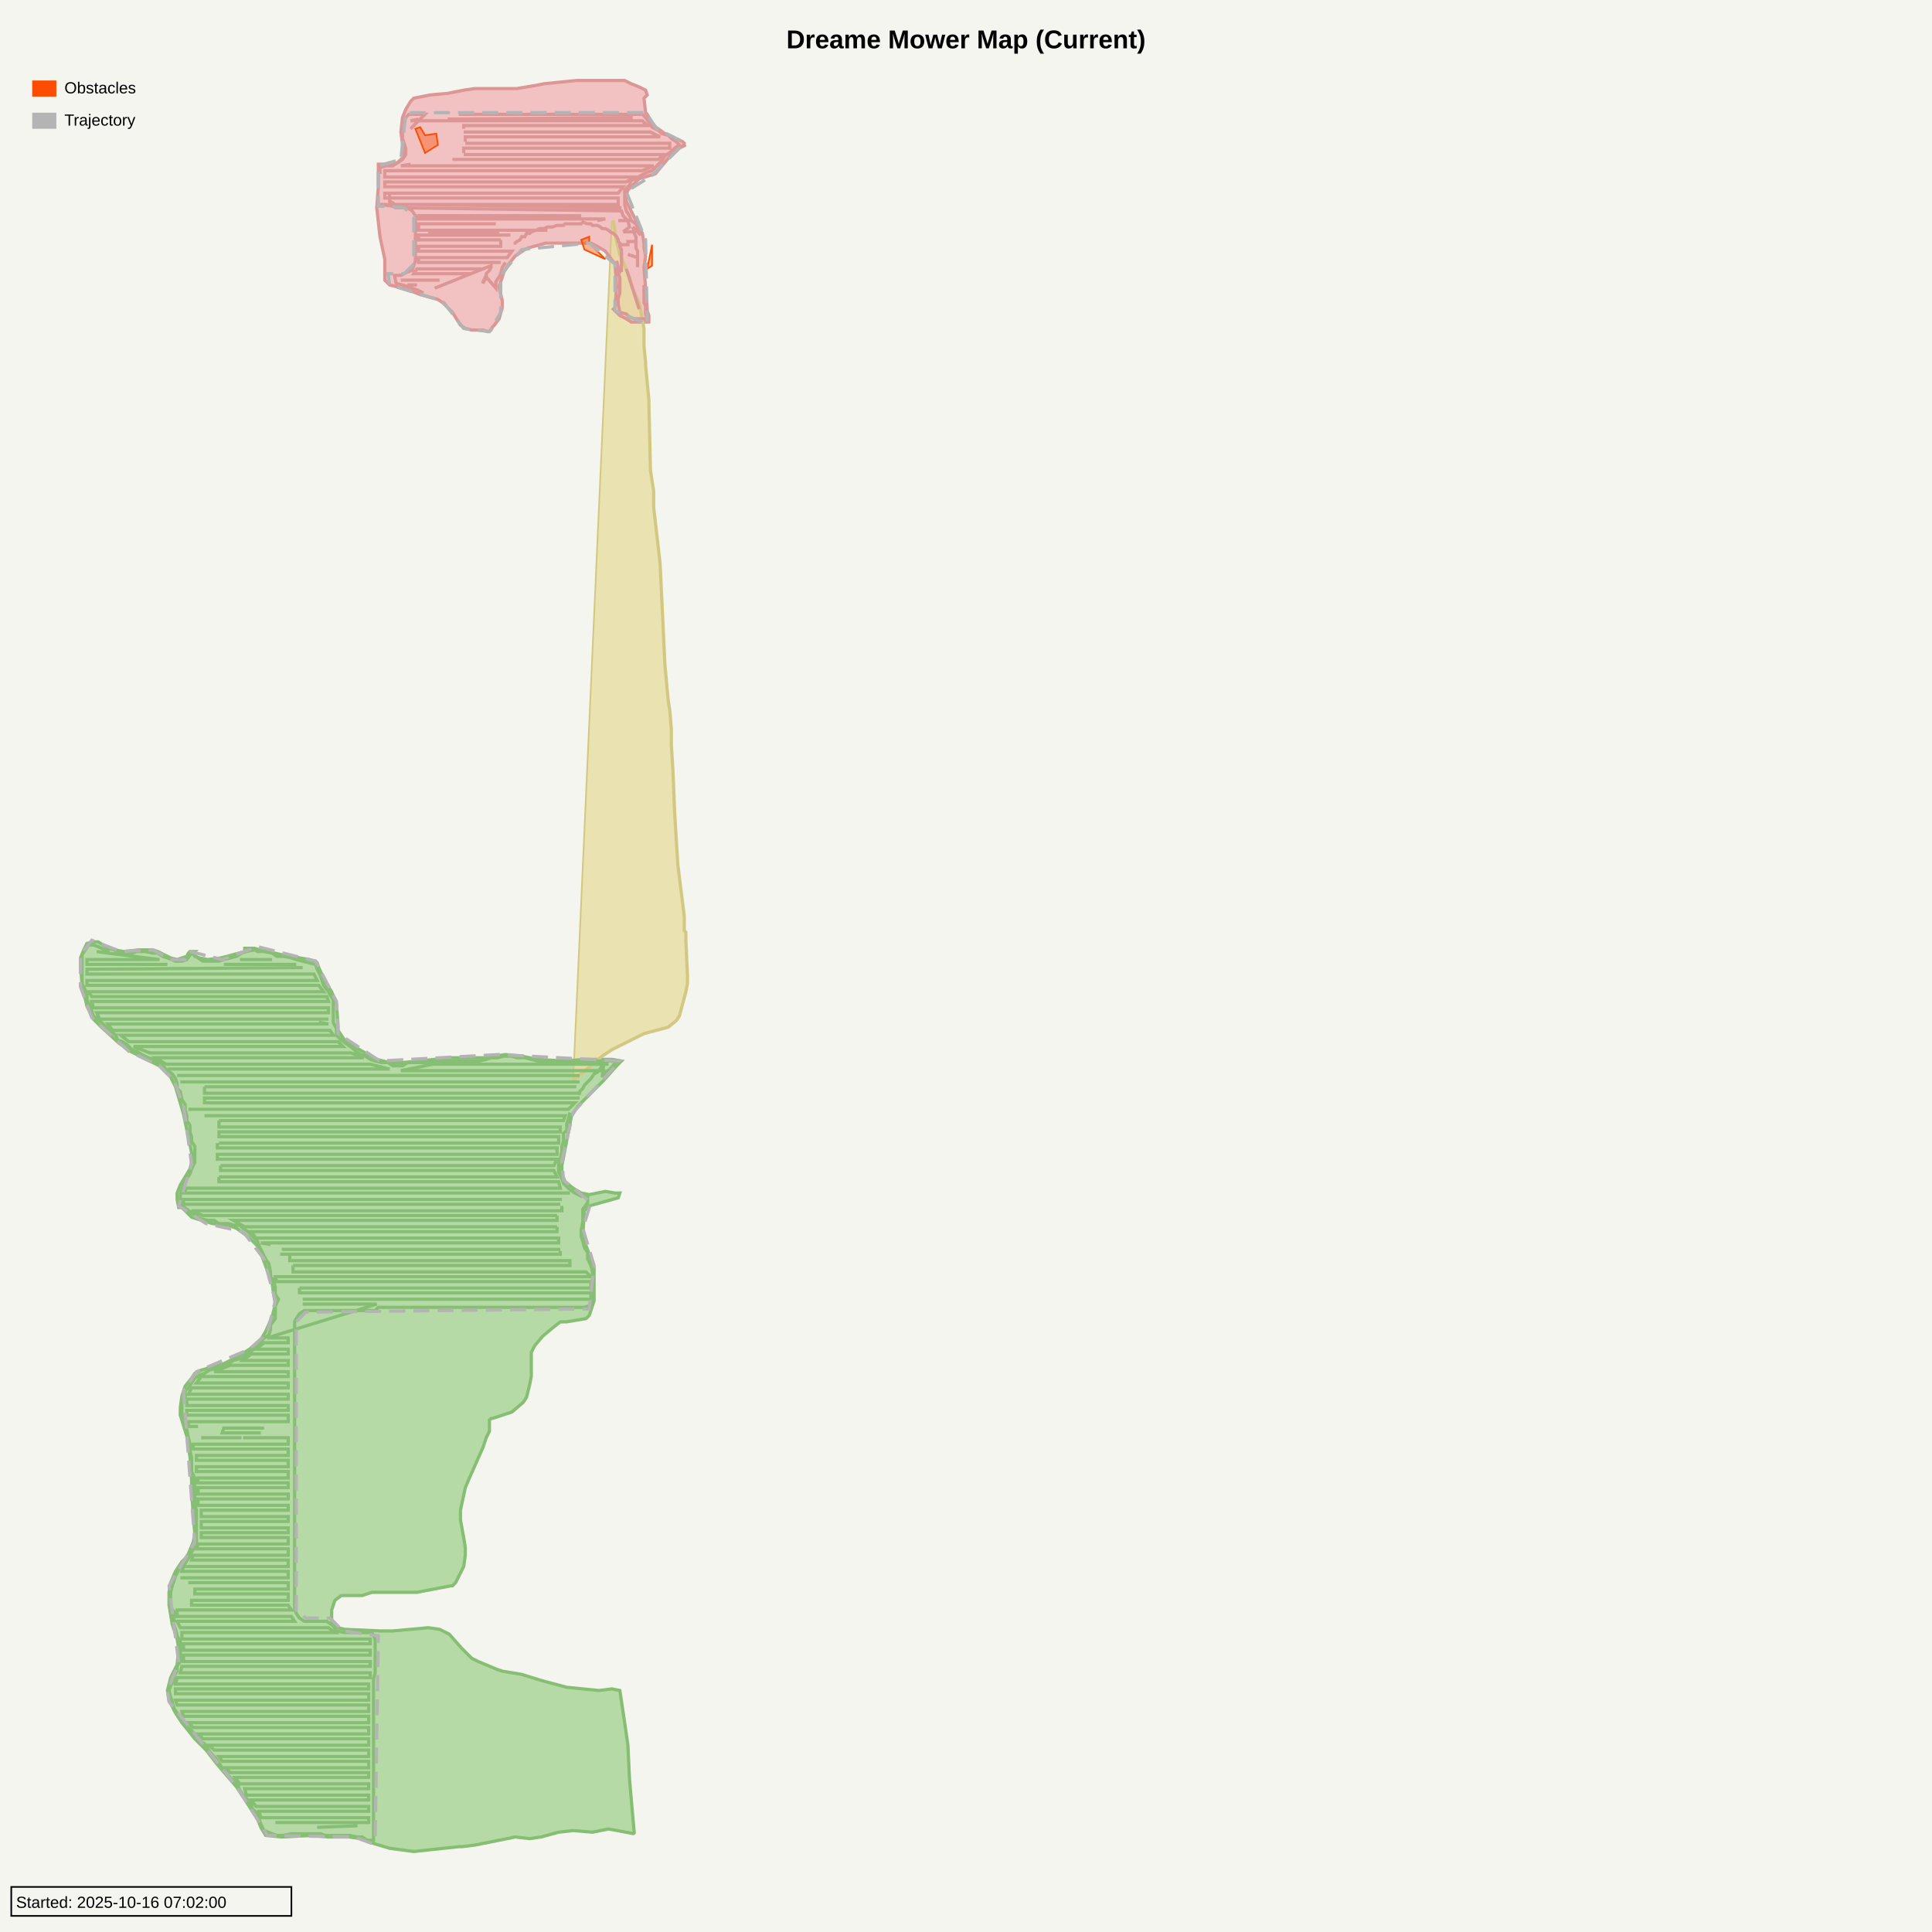
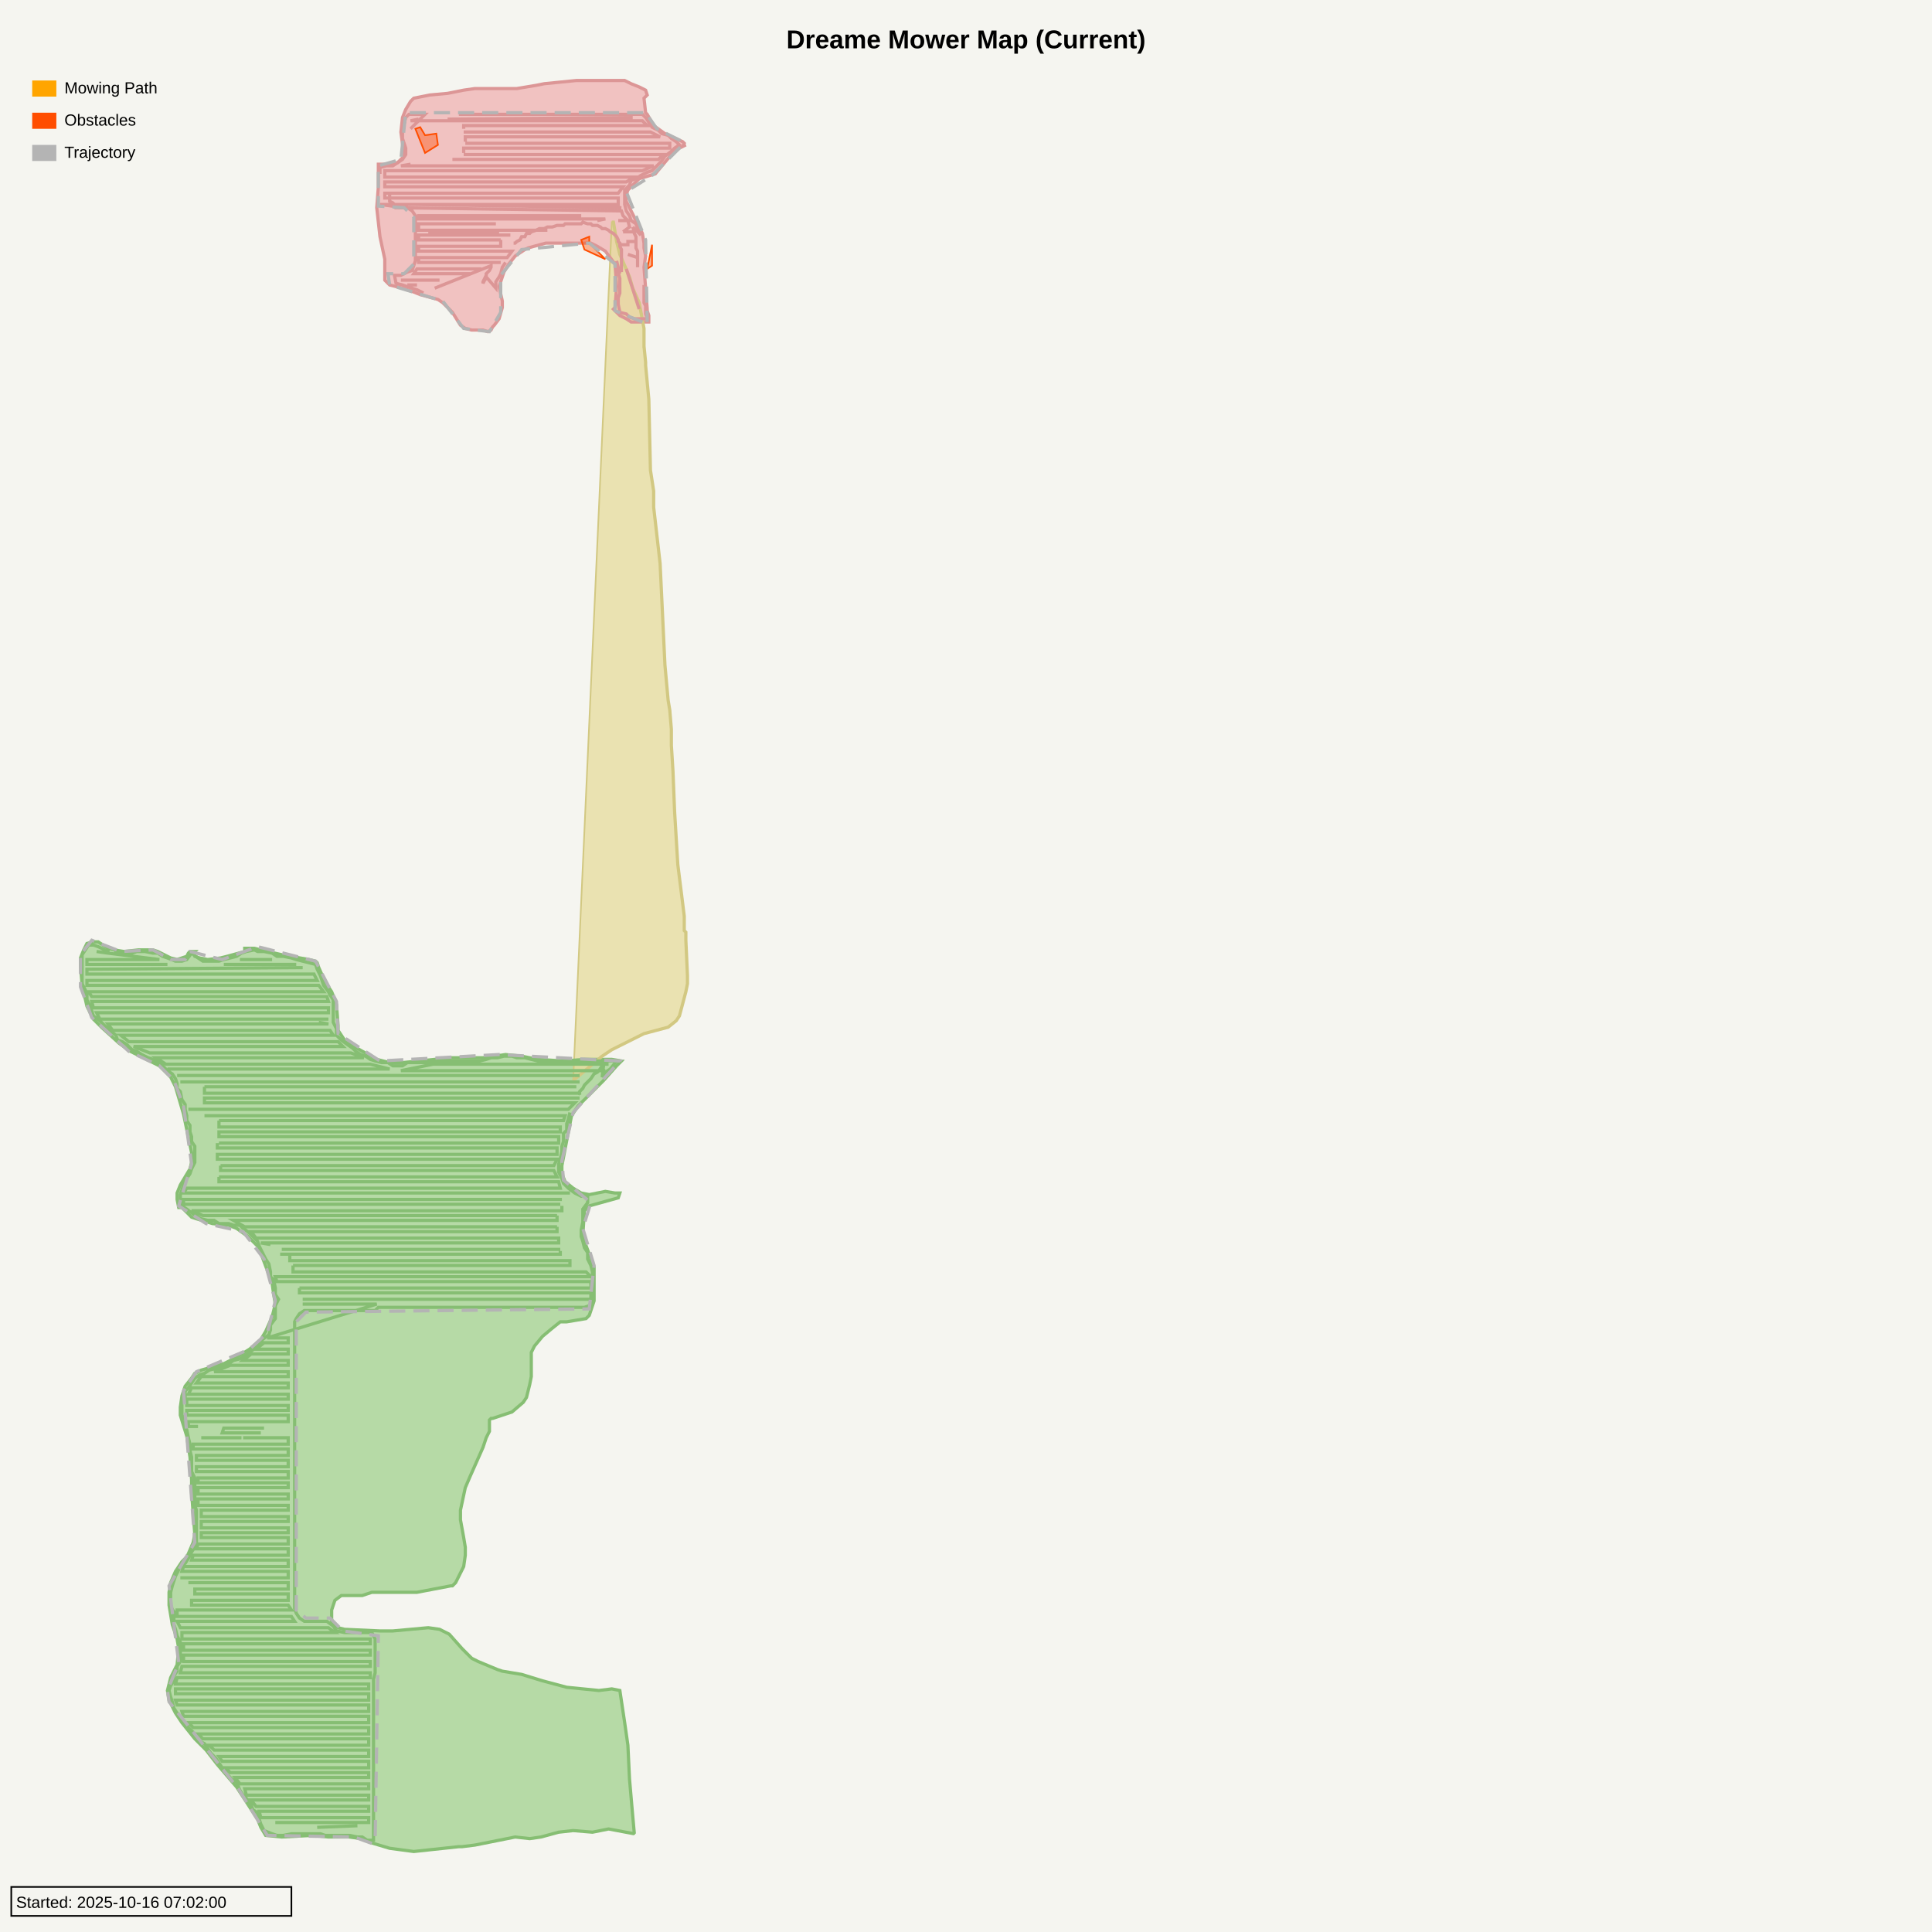
<svg xmlns="http://www.w3.org/2000/svg" width="1200" height="1200" viewBox="0 0 1200 1200">
  <rect width="100%" height="100%" fill="#f5f5f0" />
  <polygon points="394,1139 378,1136 368,1138 356,1137 347,1138 336,1141 329,1142 320,1141 295,1146 287,1147 285,1147 257,1150 242,1148 232,1145 224,1142 217,1141 204,1141 194,1140 175,1141 165,1140 162,1135 160,1130 147,1110 135,1096 128,1087 121,1080 113,1070 109,1064 105,1056 104,1050 106,1042 110,1034 111,1024 110,1018 107,1009 105,997 105,989 106,983 109,976 113,970 116,967 117,965 120,958 121,953 119,927 119,919 118,905 116,892 112,879 112,874 113,867 115,861 119,856 121,853 125,851 139,847 147,843 155,838 162,832 165,827 169,818 171,810 170,804 169,797 163,781 160,774 154,768 147,763 142,761 132,760 122,757 119,756 113,750 111,750 110,745 110,741 112,736 118,726 119,722 119,716 114,692 109,675 106,669 104,667 101,664 99,662 81,653 74,648 63,638 58,633 54,625 51,612 50,600 50,595 52,590 54,586 58,585 61,585 67,589 71,590 77,591 86,590 95,590 98,591 106,595 110,596 116,594 117,592 118,591 121,591 120,592 121,594 124,595 129,596 137,595 141,594 152,591 152,589 153,589 158,589 162,590 175,593 192,596 196,597 197,598 198,601 202,610 206,616 208,621 209,624 210,637 210,640 212,643 214,646 218,649 234,658 242,660 250,660 280,657 300,657 314,655 324,656 334,658 350,659 363,658 380,658 386,659 383,662 375,671 359,687 355,693 354,698 349,724 349,729 351,734 356,738 361,741 366,742 376,740 382,741 385,741 384,744 366,749 364,751 363,752 362,767 363,771 369,787 369,791 369,798 369,808 366,817 364,819 352,821 348,821 343,825 337,830 332,836 330,840 330,845 330,855 329,860 327,868 325,871 318,877 312,879 306,881 305,881 304,882 304,889 302,893 300,899 292,917 289,924 286,938 286,944 288,955 289,961 289,966 288,973 283,983 281,985 280,985 259,989 239,989 231,989 225,991 212,991 208,994 207,997 206,1000 206,1004 206,1007 207,1008 210,1011 214,1012 236,1013 244,1013 266,1011 273,1012 277,1014 279,1015 287,1024 293,1030 297,1032 309,1037 312,1038 324,1040 337,1044 352,1048 372,1050 380,1049 385,1050 388,1070 390,1084 391,1105 393,1128 394,1139" fill="#a4d291c8" stroke="#86be73" />
  <polygon points="426,90 424,91 425,89 424,88 413,83 406,78 402,71 401,70 400,61 402,59 401,56 397,54 392,52 388,50 358,50 338,52 333,53 321,55 295,55 288,56 278,58 267,59 257,61 255,63 252,68 250,73 249,82 251,97 249,99 247,101 241,102 235,102 235,105 235,116 234,129 236,147 239,161 239,174 242,177 250,179 256,181 261,183 272,186 275,188 277,190 280,193 281,194 286,202 289,204 293,205 300,205 303,206 305,205 306,203 307,202 310,198 312,191 312,187 310,178 311,175 313,169 316,164 320,159 326,155 328,154 339,151 344,151 358,151 367,151 371,153 376,156 382,164 383,178 382,191 381,192 382,193 385,196 389,198 392,200 403,200 403,196 402,193 402,192 400,166 401,159 400,154 400,151 399,145 391,129 389,125 389,121 390,118 394,114 397,111 407,108 417,96 422,92 426,90" fill="#f0b4b4c8" stroke="#dc9696" />
  <polygon points="356,671 361,667 374,656 380,652 400,642 415,638 420,634 422,631 426,616 427,611 427,606 426,584 426,579 425,578 425,569 421,537 419,504 418,479 417,463 417,453 416,441 415,435 413,413 410,350 406,315 406,305 404,292 403,248 401,227 401,225 400,215 400,216 400,204 397,188 393,179 391,172 385,158 383,150 381,138 380,138" fill="#e6dca0c8" stroke="#d2c882" />
  <path d="M 394 1139 L 378 1136 L 368 1138 L 356 1137 L 347 1138 L 336 1141 L 329 1142 L 320 1141 L 295 1146 L 287 1147 L 285 1147 L 257 1150 L 242 1148 L 232 1145 L 224 1142 L 217 1141 L 204 1141 L 194 1140 L 175 1141 L 165 1140 L 162 1135 L 160 1130 L 147 1110 L 135 1096 L 128 1087 L 121 1080 L 113 1070 L 109 1064 L 105 1056 L 104 1050 L 106 1042 L 110 1034 L 111 1024 L 110 1018 L 107 1009 L 105 997 L 105 989 L 106 983 L 109 976 L 113 970 L 116 967 L 117 965 L 120 958 L 121 953 L 119 927 L 119 919 L 118 905 L 116 892 L 112 879 L 112 874 L 113 867 L 115 861 L 119 856 L 121 853 L 125 851 L 139 847 L 147 843 L 155 838 L 162 832 L 165 827 L 169 818 L 171 810 L 170 804 L 169 797 L 163 781 L 160 774 L 154 768 L 147 763 L 142 761 L 132 760 L 122 757 L 119 756 L 113 750 L 111 750 L 110 745 L 110 741 L 112 736 L 118 726 L 119 722 L 119 716 L 114 692 L 109 675 L 106 669 L 104 667 L 101 664 L 99 662 L 81 653 L 74 648 L 63 638 L 58 633 L 54 625 L 51 612 L 50 600 L 50 595 L 52 590 L 54 586 L 58 585 L 61 585 L 67 589 L 71 590 L 77 591 L 86 590 L 95 590 L 98 591 L 106 595 L 110 596 L 116 594 L 117 592 L 118 591 L 121 591 L 120 592 L 121 594 L 124 595 L 129 596 L 137 595 L 141 594 L 152 591 L 152 589 L 153 589 L 158 589 L 162 590 L 175 593 L 192 596 L 196 597 L 197 598 L 198 601 L 202 610 L 206 616 L 208 621 L 209 624 L 210 637 L 210 640 L 212 643 L 214 646 L 218 649 L 234 658 L 242 660 L 250 660 L 280 657 L 300 657 L 314 655 L 324 656 L 334 658 L 350 659 L 363 658 L 380 658 L 386 659 L 383 662 L 375 671 L 359 687 L 355 693 L 354 698 L 349 724 L 349 729 L 351 734 L 356 738 L 361 741 L 366 742 L 376 740 L 382 741 L 385 741 L 384 744 L 366 749 L 364 751 L 363 752 L 362 767 L 363 771 L 369 787 L 369 791 L 369 798 L 369 808 L 366 817 L 364 819 L 352 821 L 348 821 L 343 825 L 337 830 L 332 836 L 330 840 L 330 845 L 330 855 L 329 860 L 327 868 L 325 871 L 318 877 L 312 879 L 306 881 L 305 881 L 304 882 L 304 889 L 302 893 L 300 899 L 292 917 L 289 924 L 286 938 L 286 944 L 288 955 L 289 961 L 289 966 L 288 973 L 283 983 L 281 985 L 280 985 L 259 989 L 239 989 L 231 989 L 225 991 L 212 991 L 208 994 L 207 997 L 206 1000 L 206 1004 L 206 1007 L 207 1008 L 210 1011 L 214 1012 L 236 1013 L 244 1013 L 266 1011 L 273 1012 L 277 1014 L 279 1015 L 287 1024 L 293 1030 L 297 1032 L 309 1037 L 312 1038 L 324 1040 L 337 1044 L 352 1048 L 372 1050 L 380 1049 L 385 1050 L 388 1070 L 390 1084 L 391 1105 L 393 1128 L 394 1139" stroke="#86be73" stroke-width="2" fill="none" />
  <path d="M 426 90 L 424 91 L 425 89 L 424 88 L 413 83 L 406 78 L 402 71 L 401 70 L 400 61 L 402 59 L 401 56 L 397 54 L 392 52 L 388 50 L 358 50 L 338 52 L 333 53 L 321 55 L 295 55 L 288 56 L 278 58 L 267 59 L 257 61 L 255 63 L 252 68 L 250 73 L 249 82 L 251 97 L 249 99 L 247 101 L 241 102 L 235 102 L 235 105 L 235 116 L 234 129 L 236 147 L 239 161 L 239 174 L 242 177 L 250 179 L 256 181 L 261 183 L 272 186 L 275 188 L 277 190 L 280 193 L 281 194 L 286 202 L 289 204 L 293 205 L 300 205 L 303 206 L 305 205 L 306 203 L 307 202 L 310 198 L 312 191 L 312 187 L 310 178 L 311 175 L 313 169 L 316 164 L 320 159 L 326 155 L 328 154 L 339 151 L 344 151 L 358 151 L 367 151 L 371 153 L 376 156 L 382 164 L 383 178 L 382 191 L 381 192 L 382 193 L 385 196 L 389 198 L 392 200 L 403 200 L 403 196 L 402 193 L 402 192 L 400 166 L 401 159 L 400 154 L 400 151 L 399 145 L 391 129 L 389 125 L 389 121 L 390 118 L 394 114 L 397 111 L 407 108 L 417 96 L 422 92 L 426 90" stroke="#dc9696" stroke-width="2" fill="none" />
  <path d="M 356 671 L 361 667 L 374 656 L 380 652 L 400 642 L 415 638 L 420 634 L 422 631 L 426 616 L 427 611 L 427 606 L 426 584 L 426 579 L 425 578 L 425 569 L 421 537 L 419 504 L 418 479 L 417 463 L 417 453 L 416 441 L 415 435 L 413 413 L 410 350 L 406 315 L 406 305 L 404 292 L 403 248 L 401 227 L 401 225 L 400 215 L 400 216 L 400 204 L 397 188 L 393 179 L 391 172 L 385 158 L 383 150 L 381 138 L 380 138" stroke="#d2c882" stroke-width="2" fill="none" />
  <path d="M 378 661 L 269 661 L 249 665 L 376 665 L 370 665 M 360 668 L 110 668 L 116 668 M 112 672 L 360 672 M 358 675 L 127 675 M 127 675 L 127 679 L 361 679 L 356 679 M 360 682 L 127 682 M 127 681 L 127 685 L 357 685 L 353 689 L 117 689 L 123 689 M 127 693 L 351 693 L 350 696 L 136 696 M 136 696 L 136 700 L 348 700 L 348 703 L 135 703 M 136 702 L 136 706 L 347 706 L 347 710 L 136 710 M 135 710 L 135 713 L 346 713 L 346 717 L 136 717 M 135 716 L 135 720 L 346 720 L 344 724 L 137 724 M 137 724 L 137 727 L 344 727 L 346 731 L 136 731 M 136 731 L 136 734 L 347 734 L 348 738 L 116 738 L 114 741 L 354 741 L 349 741 M 349 745 L 114 745 L 114 748 L 348 748 M 349 749 L 349 752 L 119 752 L 126 755 L 346 755 M 346 755 L 346 758 L 145 758 L 152 762 L 346 762 M 346 762 L 346 765 L 156 765 L 159 769 L 348 769 M 347 769 L 347 772 L 162 772 L 168 773 M 175 776 L 348 776 M 348 777 L 348 779 L 174 779 M 180 779 L 180 783 L 354 783 M 354 782 L 354 786 L 182 786 M 182 786 L 182 790 L 364 790 L 367 793 L 171 793 L 172 796 L 367 796 L 367 800 L 186 800 M 186 800 L 186 803 L 367 803 L 367 807 L 188 807 M 188 806 M 188 810 L 234 810 L 166 831 L 179 831 L 179 834 L 164 834 L 159 838 L 179 838 L 179 841 L 156 841 L 151 845 L 179 845 L 179 848 L 143 848 L 133 852 L 179 852 L 179 855 L 125 855 L 122 859 L 179 859 L 179 862 L 119 862 L 117 866 L 179 866 L 179 869 L 116 869 L 116 873 L 179 873 L 179 876 L 116 876 L 116 879 L 179 879 L 179 883 L 117 883 L 117 886 L 123 886 M 151 893 L 179 893 L 179 897 L 120 897 L 120 900 L 179 900 L 179 904 L 122 904 L 122 907 L 179 907 L 179 911 L 122 911 L 122 914 L 179 914 L 179 918 L 123 918 L 123 921 L 179 921 L 179 924 L 123 924 L 123 928 L 179 928 L 179 931 L 123 931 L 123 935 L 179 935 L 179 938 L 125 938 L 125 942 L 179 942 L 179 945 L 125 945 L 125 949 L 179 949 L 179 952 L 125 952 L 125 955 L 179 955 L 179 959 L 123 959 L 122 962 L 179 962 L 179 966 L 120 966 L 119 969 L 179 969 L 179 973 L 114 973 L 113 976 L 179 976 L 179 980 L 112 980 L 117 980 M 117 983 L 179 983 L 179 987 L 121 987 M 121 986 L 121 990 L 179 990 L 179 994 L 120 994 M 119 993 L 119 997 L 179 997 L 181 1000 L 110 1000 L 110 1004 L 181 1004 L 183 1007 L 110 1007 L 112 1011 L 204 1011 L 208 1014 L 113 1014 L 113 1018 L 230 1018 L 230 1021 L 114 1021 L 114 1025 L 230 1025 L 230 1028 L 114 1028 L 114 1032 L 230 1032 L 230 1035 L 113 1035 L 112 1039 L 230 1039 L 230 1042 L 110 1042 L 109 1046 L 229 1046 L 229 1049 L 109 1049 L 109 1052 L 229 1052 L 229 1056 L 109 1056 L 110 1059 L 229 1059 L 229 1063 L 113 1063 L 114 1066 L 229 1066 L 229 1070 L 117 1070 L 120 1073 L 229 1073 L 229 1077 L 123 1077 L 126 1080 L 229 1080 L 229 1084 L 130 1084 L 133 1087 L 229 1087 L 229 1091 L 136 1091 L 138 1094 L 229 1094 L 229 1098 L 140 1098 L 143 1101 L 229 1101 L 229 1104 L 146 1104 L 149 1108 L 229 1108 L 229 1111 L 152 1111 L 153 1115 L 229 1115 L 229 1118 L 156 1118 L 159 1122 L 229 1122 L 229 1125 L 161 1125 L 162 1129 L 229 1129 L 229 1132 L 171 1132 M 197 1135 L 222 1134 M 162 890 L 138 890 L 139 887 L 164 887 M 150 893 L 125 893 M 104 664 L 242 664 L 230 661 L 103 661 L 97 657 L 226 657 L 218 654 L 93 654 L 83 650 L 213 650 L 210 647 L 80 647 L 75 643 L 207 643 L 205 640 L 70 640 L 67 636 L 204 636 L 198 635 M 204 633 L 62 633 L 60 629 L 204 629 L 204 626 L 58 626 L 57 622 L 204 622 L 203 619 L 57 619 L 55 616 L 201 616 L 198 612 L 54 612 L 54 609 L 197 609 L 195 605 L 54 605 L 54 602 L 188 601 M 184 599 L 139 599 L 145 599 M 149 596 L 169 596 L 163 596 M 165 594 M 104 599 L 54 599 L 54 596 L 99 596 L 67 592 L 60 591 M 71 591 L 74 592 L 78 592 L 82 592 L 85 591 L 90 591 L 95 592 L 98 592 L 101 594 L 104 595 L 109 597 L 113 597 L 116 596 L 119 592 L 123 595 L 126 597 L 130 597 L 136 597 L 139 596 L 143 595 L 147 594 L 150 592 L 153 591 L 158 590 L 160 591 L 164 591 L 169 592 L 172 594 L 176 594 L 181 595 L 184 596 L 188 597 L 192 598 L 196 599 L 197 602 L 199 606 L 200 609 L 201 612 L 204 616 L 205 618 L 207 621 L 207 627 L 207 631 L 207 635 L 209 639 L 209 643 L 212 646 L 216 649 L 219 651 L 221 653 L 224 655 L 227 656 L 230 658 L 233 659 L 237 660 L 241 660 L 244 662 L 250 662 L 253 660 L 257 660 L 263 660 L 267 660 L 270 659 L 276 659 L 280 659 L 284 659 L 289 659 L 294 659 L 298 659 L 302 658 L 305 657 L 309 657 L 313 656 L 318 656 L 321 657 L 326 657 L 330 658 L 334 659 L 340 659 L 344 659 L 347 660 L 352 660 L 357 660 L 360 660 L 365 659 L 369 659 L 373 659 L 378 659 L 383 659 L 379 664 L 376 666 L 374 669 L 375 661 M 375 660 L 374 662 L 372 665 L 371 666 L 369 667 L 367 670 L 366 671 L 365 672 L 364 673 L 363 674 L 362 676 L 361 677 L 360 678 L 359 680 M 354 691 L 353 695 L 352 698 L 352 702 L 350 704 L 350 709 L 349 712 L 349 715 L 348 720 L 347 723 L 347 728 L 349 732 L 350 735 L 353 738 L 357 741 L 361 743 L 365 743 L 365 747 L 362 751 L 362 755 L 362 759 L 361 764 L 361 768 L 362 771 L 363 775 L 365 778 L 365 782 L 367 786 L 368 790 L 368 794 L 368 799 L 368 803 L 368 807 L 366 811 L 363 812 L 359 812 L 353 812 L 348 812 L 344 812 L 339 812 L 334 812 L 330 812 L 324 812 L 320 812 L 315 812 L 310 812 L 306 812 L 301 812 L 296 812 L 291 812 L 287 812 L 283 812 L 279 812 L 274 812 L 268 812 L 264 812 L 260 812 L 254 812 L 250 812 L 246 812 L 240 812 L 235 812 L 233 814 L 227 814 L 222 814 L 218 814 L 212 814 L 208 814 L 204 814 L 198 814 L 194 814 L 189 814 L 186 816 L 184 819 L 183 821 L 183 827 L 183 832 L 183 836 L 183 842 L 183 846 L 183 850 L 183 856 L 183 860 L 183 865 L 183 871 L 183 875 L 183 879 L 183 885 L 183 889 L 183 894 L 183 899 L 183 904 L 183 908 L 183 914 L 183 918 L 183 923 L 183 928 L 183 933 L 183 937 L 183 943 L 183 947 L 183 951 L 183 956 L 183 960 L 183 964 L 183 970 L 183 974 L 183 979 L 183 985 L 183 989 L 183 993 L 183 999 L 184 1002 L 186 1005 L 189 1007 L 194 1007 L 198 1007 L 203 1007 L 207 1010 L 209 1013 L 214 1014 L 218 1014 L 222 1014 L 227 1014 L 231 1014 L 233 1018 L 233 1022 L 233 1026 L 233 1030 L 233 1035 L 233 1039 L 232 1043 L 232 1048 L 232 1052 L 232 1057 L 232 1063 L 232 1067 L 232 1071 L 232 1077 L 232 1081 L 232 1086 L 232 1091 L 232 1096 L 232 1100 L 232 1106 L 232 1110 L 232 1115 L 232 1120 L 232 1125 L 232 1129 L 232 1135 L 232 1139 L 232 1143 L 228 1143 L 225 1141 L 222 1141 L 217 1140 L 212 1140 L 208 1140 L 202 1140 L 199 1139 L 195 1139 L 189 1139 L 185 1139 L 181 1139 L 176 1140 L 172 1140 L 169 1139 L 164 1137 L 162 1133 L 161 1130 L 160 1126 L 157 1124 L 156 1121 L 153 1117 L 151 1115 L 149 1112 L 147 1107 L 144 1105 L 141 1102 L 138 1098 L 136 1095 L 134 1092 L 131 1089 L 129 1086 L 127 1083 L 123 1081 L 121 1077 L 118 1074 L 116 1072 L 113 1068 L 110 1064 L 108 1061 L 107 1057 L 106 1054 L 105 1050 L 106 1047 L 108 1044 L 108 1041 L 110 1038 L 110 1035 L 112 1032 L 112 1028 L 112 1024 L 112 1020 L 110 1016 L 109 1012 L 108 1009 L 108 1005 L 108 1001 L 106 998 L 106 994 L 106 989 L 107 985 L 108 982 L 109 979 L 111 975 L 112 973 L 115 971 L 117 968 L 119 964 L 121 961 L 122 959 L 122 953 L 122 949 L 122 944 L 122 938 L 121 935 L 121 931 L 121 926 L 121 922 L 121 918 L 119 914 L 119 910 L 119 905 L 118 901 L 118 897 L 117 893 L 116 888 L 115 885 L 115 882 L 113 879 L 113 875 L 113 871 L 115 868 L 115 864 L 117 862 L 119 859 L 121 856 L 124 854 L 127 853 L 130 851 L 134 850 L 139 848 L 142 847 L 145 845 L 149 844 L 152 842 L 155 840 L 159 837 L 162 834 L 163 832 L 167 829 L 168 826 L 168 823 L 171 819 L 171 816 L 171 811 L 173 807 L 171 804 L 171 800 L 170 795 L 168 793 L 168 790 L 167 785 L 165 782 L 164 780 L 162 776 L 161 774 L 160 771 L 157 768 L 154 765 L 151 763 L 149 761 L 145 761 L 142 760 L 136 760 L 133 758 L 129 758 L 125 757 L 123 756 L 120 754 L 116 751 L 113 749 L 112 746 L 112 742 L 113 739 L 114 736 L 116 732 L 118 729 L 119 726 L 121 722 L 121 716 L 121 712 L 119 709 L 119 706 L 118 703 L 118 699 L 116 696 L 116 693 L 115 689 L 115 686 L 113 683 L 112 678 L 110 676 L 110 673 L 109 670 L 107 667 L 104 665 L 101 662 L 98 660 L 95 658 L 92 657 L 88 655 L 85 653 L 82 652 L 79 649 L 76 647 L 73 646 L 72 643 L 68 640 L 65 637 L 62 634 L 58 631 L 57 628 L 56 625 L 54 621 L 54 618 L 53 615 L 51 611 L 51 607 L 51 603 L 51 597 L 51 593 L 53 590 L 55 587 L 58 587 L 61 588 L 65 590 L 68 591" stroke="#86be73" stroke-width="2" fill="none" />
  <path d="M 397 192 L 389 167 M 396 160 L 390 158 M 390 152 L 390 151 M 396 150 L 389 150 M 389 150 M 391 152 L 386 152 M 393 144 L 387 144 M 387 144 L 391 141 L 390 137 L 384 137 M 390 137 L 387 134 L 386 131 L 245 129 M 239 127 L 384 127 L 384 123 L 239 123 L 239 120 L 384 120 L 387 116 L 239 116 L 239 113 L 389 113 L 394 110 L 239 110 L 239 106 L 399 106 L 406 103 L 249 103 L 255 102 M 281 99 L 409 99 L 412 96 L 288 96 M 288 95 L 288 92 L 416 92 L 416 89 L 289 89 M 289 88 L 289 85 L 410 85 L 404 82 L 288 82 M 288 80 L 288 78 L 402 78 L 399 75 L 255 75 L 260 74 M 278 74 L 393 73 M 386 129 L 257 127 M 259 136 L 376 136 L 371 137 M 308 139 L 260 139 L 260 143 L 340 143 M 310 144 L 266 144 M 259 134 L 361 134 M 317 146 L 260 146 L 260 149 L 311 149 M 311 149 L 311 153 L 260 153 L 260 156 L 318 156 L 315 160 L 260 160 L 260 163 L 311 163 L 305 163 M 299 167 L 259 167 L 257 170 L 292 170 M 292 170 M 273 174 L 249 174 L 255 174 M 253 177 L 259 177 M 296 191 M 296 191 M 263 182 L 259 180 L 256 179 L 253 178 L 250 177 L 246 176 L 245 171 L 249 171 L 253 169 L 256 168 L 258 162 L 258 157 L 258 151 L 258 147 L 258 143 L 258 138 L 258 134 L 256 131 L 253 129 L 250 127 L 248 127 L 244 127 L 240 127 L 236 127 L 251 129 M 251 129 L 249 129 L 247 128 L 248 129 L 250 129 L 248 129 L 246 128 L 245 127 L 244 126 L 242 125 L 242 122 L 242 120 M 236 108 L 236 104 L 240 103 L 244 103 L 247 101 L 250 99 L 252 96 L 252 92 L 251 89 L 250 86 L 250 80 L 251 77 L 252 73 L 254 71 L 257 71 L 264 71 L 255 80 M 285 71 L 289 71 L 292 71 L 296 71 L 302 71 L 306 71 L 311 71 L 313 71 L 318 71 L 321 71 L 325 71 L 328 71 L 331 71 L 334 71 L 338 71 L 341 71 L 344 71 L 348 71 L 352 71 L 357 71 L 360 71 L 364 71 L 367 71 L 371 71 L 375 71 L 380 71 L 384 71 L 387 71 L 390 71 L 394 71 L 399 71 L 401 73 L 403 76 L 405 79 L 409 81 L 411 83 L 415 84 L 417 86 L 420 88 L 422 90 L 419 92 L 417 94 L 413 97 L 411 100 L 408 103 L 405 106 L 402 107 L 398 109 L 395 111 L 392 112 L 391 115 L 388 118 L 388 123 L 388 127 L 389 131 L 391 134 L 392 137 L 395 139 L 396 142 L 398 146 L 393 141 M 393 141 L 394 144 L 394 145 L 395 147 L 395 149 L 395 151 L 395 154 L 396 156 L 396 160 L 396 162 L 396 164 L 396 166 M 400 177 L 400 183 L 400 188 L 401 190 L 401 195 L 402 198 L 398 198 L 394 198 L 391 197 L 389 195 L 385 194 L 384 189 L 384 185 L 385 182 L 385 177 L 385 173 L 384 169 L 384 166 L 383 162 L 385 170 M 386 169 L 386 167 L 386 165 L 386 161 L 386 159 L 386 156 L 386 155 L 385 153 L 385 151 L 384 150 L 384 149 L 383 147 L 381 145 L 379 144 L 378 143 L 376 142 L 374 142 L 373 141 L 371 140 L 368 140 L 367 139 L 365 139 L 362 138 L 361 139 L 358 139 L 355 139 L 353 139 L 351 139 L 350 140 L 348 140 L 346 140 L 343 141 L 340 141 L 338 142 L 335 142 L 333 143 L 330 144 L 329 145 L 327 145 L 326 147 L 324 147 L 323 149 L 321 150 L 320 151 L 319 151 M 314 163 L 312 166 L 311 170 L 310 172 L 308 175 L 308 179 L 302 172 M 302 173 L 301 174 L 300 176 L 300 175 L 301 173 L 302 171 L 302 170 L 304 168 L 305 166 L 305 165 L 270 179" stroke="#dc9696" stroke-width="2" fill="none" />
  <polygon points="272,90 264,95 258,80 261,79 264,84 271,83" fill="#ff4d0065" stroke="#ff4d00" />
  <polygon points="376,161 363,155 361,149 366,147 366,151" fill="#ff4d0065" stroke="#ff4d00" />
  <polygon points="402,167 405,152 405,165" fill="#ff4d0065" stroke="#ff4d00" />
  <path d="M 231 1145 L 220 1141 L 166 1140 L 148 1111 L 105 1057 L 104 1050 L 111 1033 L 105 985 L 121 958 L 114 864 L 122 852 L 155 838 L 166 828 L 171 808 L 164 782 L 151 765 L 128 760 L 111 749 L 119 723 L 114 687 L 108 671 L 99 662 L 80 653 L 57 632 L 50 613 L 50 593 L 57 584 L 75 591 L 95 590 L 106 596 L 115 596 L 118 591 L 138 596 L 160 588 L 196 597 L 209 622 L 210 642 L 236 659 L 310 655 L 385 659 L 356 691 L 349 721 L 350 733 L 367 747 L 362 763 L 369 786 L 366 813 L 190 815 L 184 821 L 184 1000 L 190 1005 L 205 1005 L 213 1013 L 235 1016 L 233 1144" stroke="#b4b4b4" stroke-width="2" stroke-dasharray="10,5" fill="none" />
  <path d="M 399 200 L 382 193 L 382 164 L 366 151 L 324 155 L 311 171 L 311 194 L 304 206 L 288 204 L 275 187 L 242 177 L 241 170 L 251 170 L 257 164 L 257 135 L 251 129 L 235 128 L 235 103 L 249 99 L 252 70 L 401 70 L 408 80 L 422 87 L 424 90 L 405 109 L 389 119 L 401 149 L 402 200" stroke="#b4b4b4" stroke-width="2" stroke-dasharray="10,5" fill="none" />
  <text x="600" y="30" font-family="Arial, sans-serif" font-size="16" font-weight="bold" fill="#000000" text-anchor="middle">Dreame Mower Map (Current)</text>
-   <rect x="20" y="50" width="15" height="10" fill="#ff4d00" />
-   <text x="40" y="58" font-family="Arial, sans-serif" font-size="10" fill="#000000">Obstacles</text>
-   <rect x="20" y="70" width="15" height="10" fill="#b4b4b4" />
-   <text x="40" y="78" font-family="Arial, sans-serif" font-size="10" fill="#000000">Trajectory</text>
+   <rect x="20" y="50" width="15" height="10" fill="#ffa500" />
+   <text x="40" y="58" font-family="Arial, sans-serif" font-size="10" fill="#000000">Mowing Path</text>
+   <rect x="20" y="70" width="15" height="10" fill="#ff4d00" />
+   <text x="40" y="78" font-family="Arial, sans-serif" font-size="10" fill="#000000">Obstacles</text>
+   <rect x="20" y="90" width="15" height="10" fill="#b4b4b4" />
+   <text x="40" y="98" font-family="Arial, sans-serif" font-size="10" fill="#000000">Trajectory</text>
  <g>
    <rect x="7" y="1172" width="174.0" height="18" fill="#f5f5f0" stroke="#000000" />
    <text x="10" y="1185" font-family="Arial, sans-serif" font-size="10" fill="#000000">Started: 2025-10-16 07:02:00</text>
  </g>
</svg>
